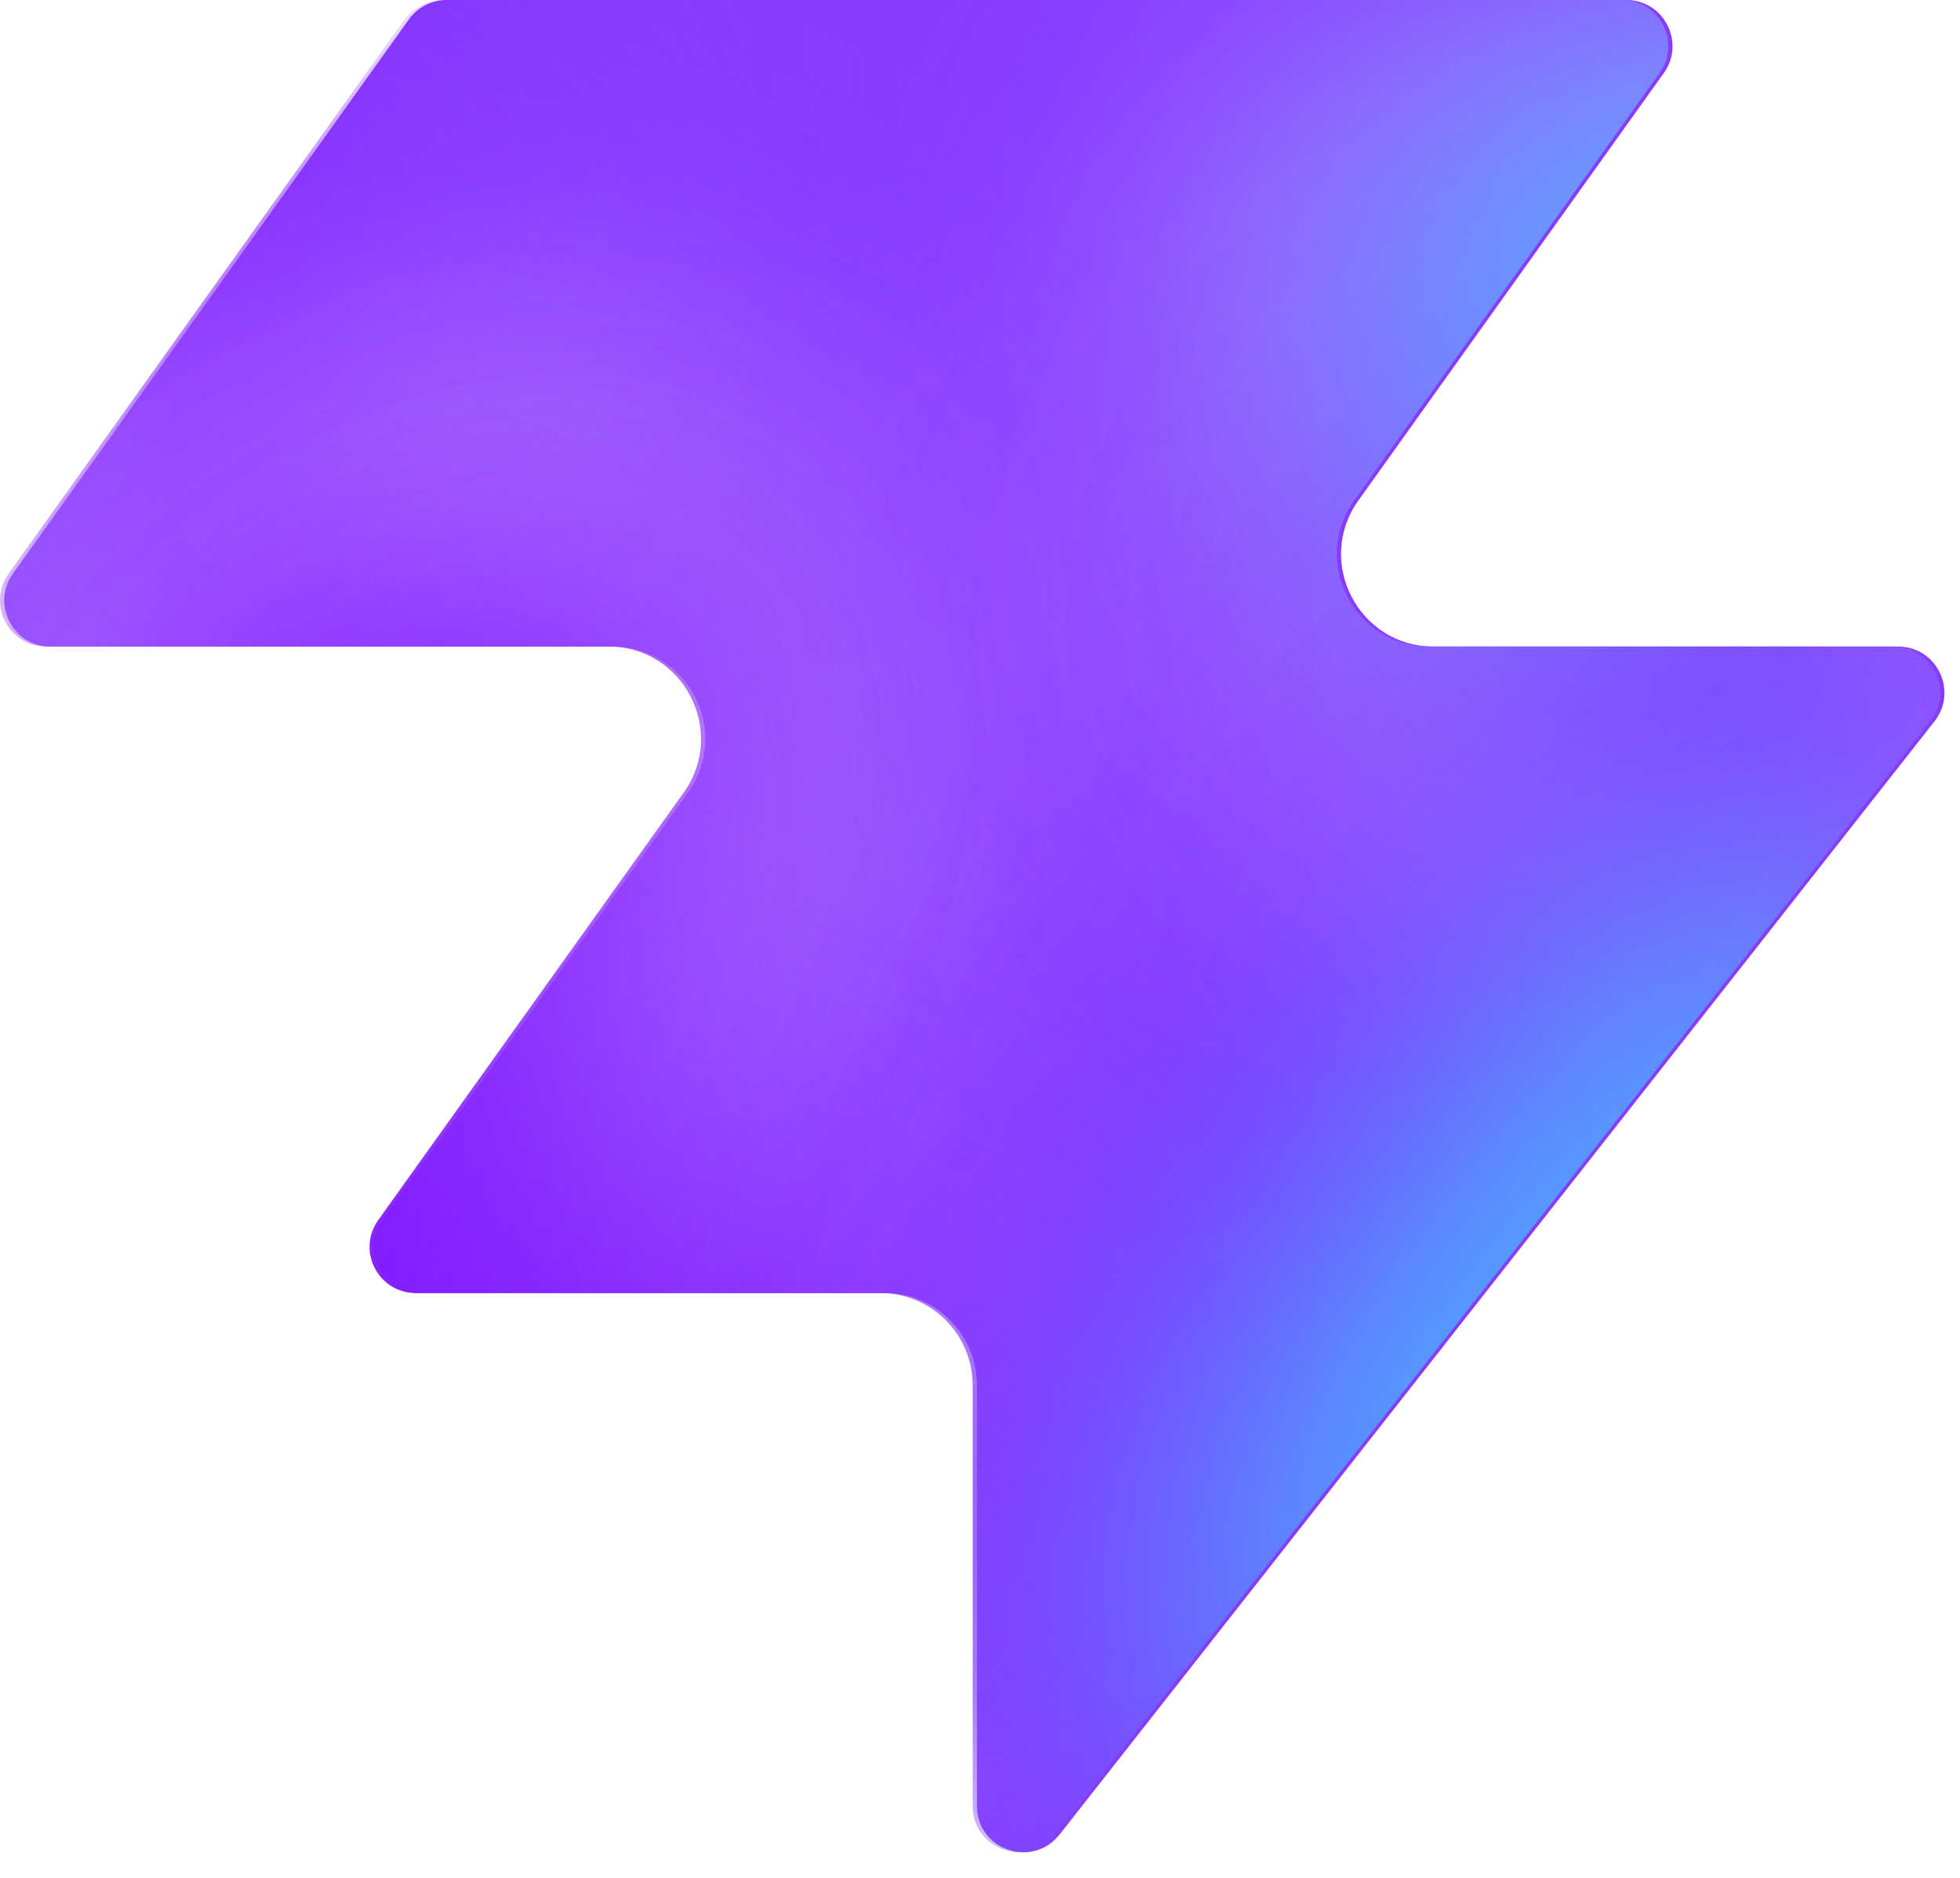
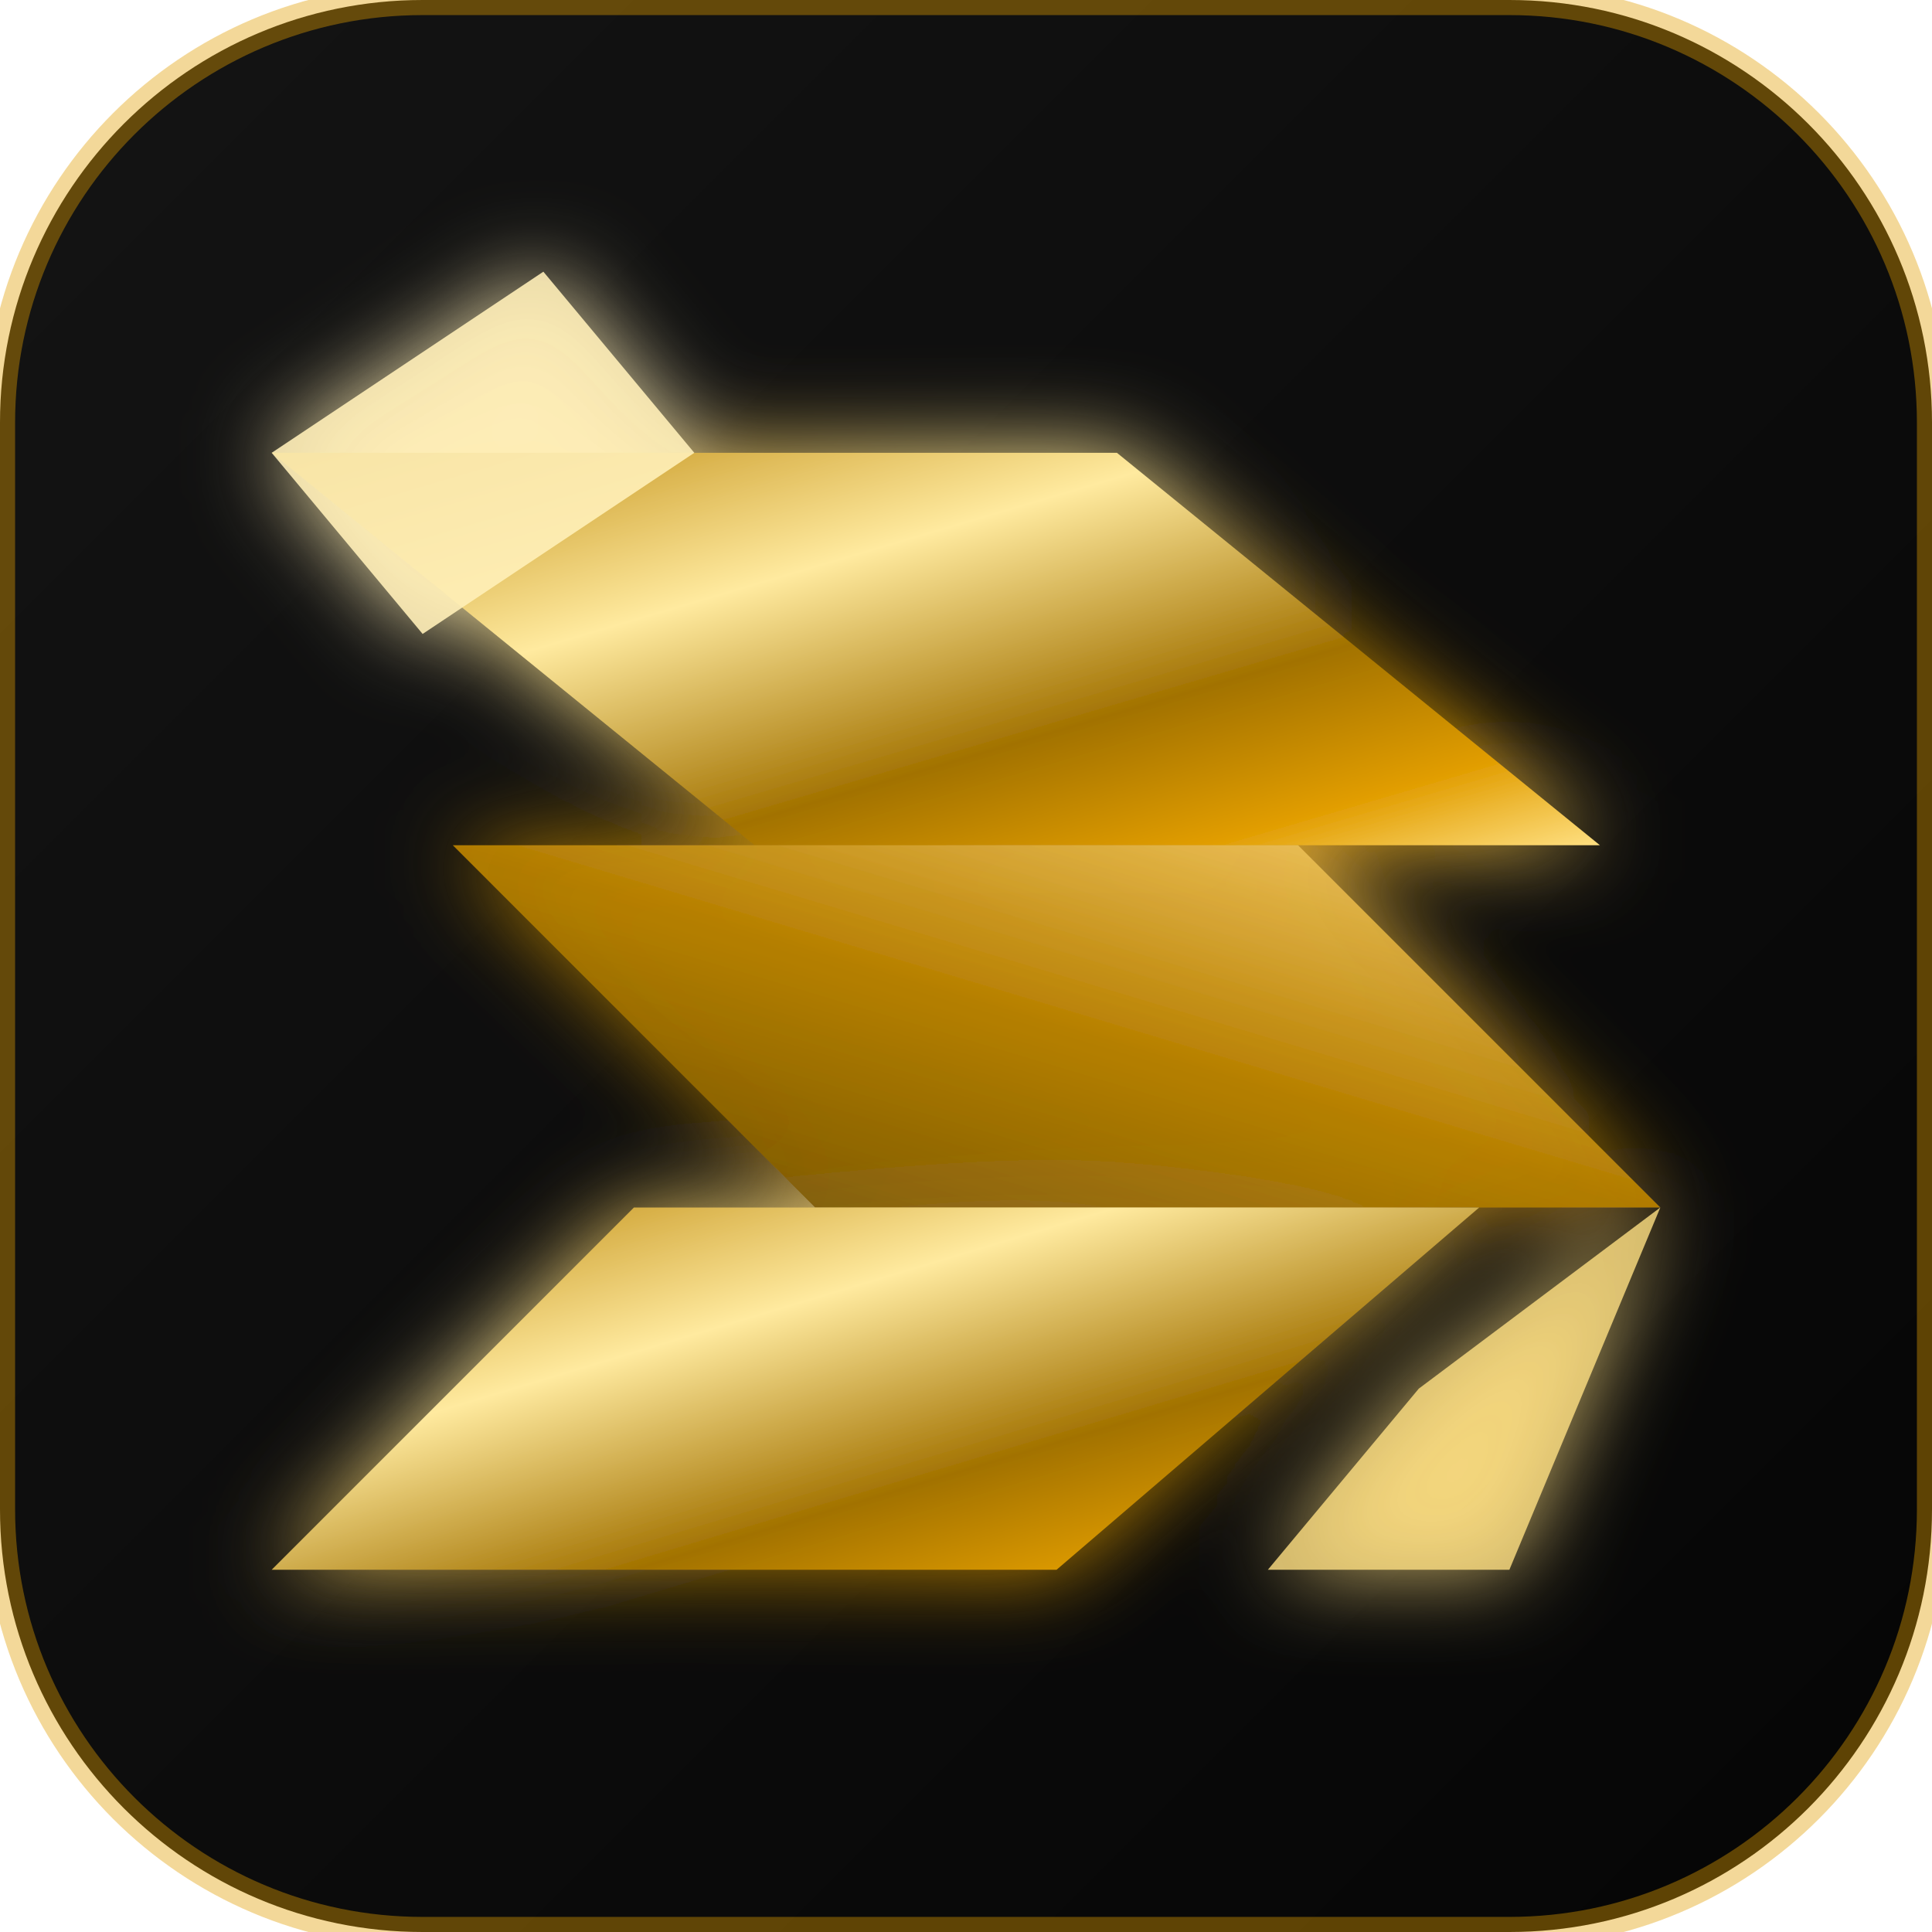
- <svg xmlns="http://www.w3.org/2000/svg" width="48" height="46" fill="none" viewBox="0 0 48 46">
-   <path fill="#863bff" d="M25.946 44.938c-.664.845-2.021.375-2.021-.698V33.937a2.26 2.26 0 0 0-2.262-2.262H10.287c-.92 0-1.456-1.04-.92-1.788l7.48-10.471c1.07-1.497 0-3.578-1.842-3.578H1.237c-.92 0-1.456-1.04-.92-1.788L10.013.474c.214-.297.556-.474.92-.474h28.894c.92 0 1.456 1.04.92 1.788l-7.48 10.471c-1.07 1.498 0 3.579 1.842 3.579h11.377c.943 0 1.473 1.088.89 1.83L25.947 44.94z" style="fill:#863bff;fill:color(display-p3 .525 .23 1);fill-opacity:1" />
-   <mask id="a" width="48" height="46" x="0" y="0" maskUnits="userSpaceOnUse" style="mask-type:alpha">
-     <path fill="#000" d="M25.842 44.938c-.664.844-2.021.375-2.021-.698V33.937a2.26 2.26 0 0 0-2.262-2.262H10.183c-.92 0-1.456-1.04-.92-1.788l7.48-10.471c1.07-1.498 0-3.579-1.842-3.579H1.133c-.92 0-1.456-1.04-.92-1.787L9.91.473c.214-.297.556-.474.92-.474h28.894c.92 0 1.456 1.04.92 1.788l-7.48 10.471c-1.07 1.498 0 3.578 1.842 3.578h11.377c.943 0 1.473 1.088.89 1.832L25.843 44.94z" style="fill:#000;fill-opacity:1" />
-   </mask>
-   <g mask="url(#a)">
-     <g filter="url(#b)">
-       <ellipse cx="5.508" cy="14.704" fill="#ede6ff" rx="5.508" ry="14.704" style="fill:#ede6ff;fill:color(display-p3 .927 .903 1);fill-opacity:1" transform="matrix(.00324 1 1 -.00324 -4.47 31.516)" />
-     </g>
-     <g filter="url(#c)">
-       <ellipse cx="10.399" cy="29.851" fill="#ede6ff" rx="10.399" ry="29.851" style="fill:#ede6ff;fill:color(display-p3 .927 .903 1);fill-opacity:1" transform="matrix(.00324 1 1 -.00324 -39.328 7.883)" />
-     </g>
-     <g filter="url(#d)">
-       <ellipse cx="5.508" cy="30.487" fill="#7e14ff" rx="5.508" ry="30.487" style="fill:#7e14ff;fill:color(display-p3 .492 .077 1);fill-opacity:1" transform="rotate(89.814 -25.913 -14.639)scale(1 -1)" />
-     </g>
-     <g filter="url(#e)">
-       <ellipse cx="5.508" cy="30.599" fill="#7e14ff" rx="5.508" ry="30.599" style="fill:#7e14ff;fill:color(display-p3 .492 .077 1);fill-opacity:1" transform="rotate(89.814 -32.644 -3.334)scale(1 -1)" />
-     </g>
-     <g filter="url(#f)">
-       <ellipse cx="5.508" cy="30.599" fill="#7e14ff" rx="5.508" ry="30.599" style="fill:#7e14ff;fill:color(display-p3 .492 .077 1);fill-opacity:1" transform="matrix(.00324 1 1 -.00324 -34.34 30.47)" />
-     </g>
-     <g filter="url(#g)">
-       <ellipse cx="14.072" cy="22.078" fill="#ede6ff" rx="14.072" ry="22.078" style="fill:#ede6ff;fill:color(display-p3 .927 .903 1);fill-opacity:1" transform="rotate(93.35 24.506 48.493)scale(-1 1)" />
-     </g>
-     <g filter="url(#h)">
-       <ellipse cx="3.47" cy="21.501" fill="#7e14ff" rx="3.47" ry="21.501" style="fill:#7e14ff;fill:color(display-p3 .492 .077 1);fill-opacity:1" transform="rotate(89.009 28.708 47.59)scale(-1 1)" />
-     </g>
-     <g filter="url(#i)">
-       <ellipse cx="3.47" cy="21.501" fill="#7e14ff" rx="3.47" ry="21.501" style="fill:#7e14ff;fill:color(display-p3 .492 .077 1);fill-opacity:1" transform="rotate(89.009 28.708 47.59)scale(-1 1)" />
-     </g>
-     <g filter="url(#j)">
-       <ellipse cx=".387" cy="8.972" fill="#7e14ff" rx="4.407" ry="29.108" style="fill:#7e14ff;fill:color(display-p3 .492 .077 1);fill-opacity:1" transform="rotate(39.51 .387 8.972)" />
-     </g>
-     <g filter="url(#k)">
-       <ellipse cx="47.523" cy="-6.092" fill="#7e14ff" rx="4.407" ry="29.108" style="fill:#7e14ff;fill:color(display-p3 .492 .077 1);fill-opacity:1" transform="rotate(37.892 47.523 -6.092)" />
-     </g>
-     <g filter="url(#l)">
-       <ellipse cx="41.412" cy="6.333" fill="#47bfff" rx="5.971" ry="9.665" style="fill:#47bfff;fill:color(display-p3 .28 .748 1);fill-opacity:1" transform="rotate(37.892 41.412 6.333)" />
-     </g>
-     <g filter="url(#m)">
-       <ellipse cx="-1.879" cy="38.332" fill="#7e14ff" rx="4.407" ry="29.108" style="fill:#7e14ff;fill:color(display-p3 .492 .077 1);fill-opacity:1" transform="rotate(37.892 -1.88 38.332)" />
-     </g>
-     <g filter="url(#n)">
-       <ellipse cx="-1.879" cy="38.332" fill="#7e14ff" rx="4.407" ry="29.108" style="fill:#7e14ff;fill:color(display-p3 .492 .077 1);fill-opacity:1" transform="rotate(37.892 -1.88 38.332)" />
-     </g>
-     <g filter="url(#o)">
-       <ellipse cx="35.651" cy="29.907" fill="#7e14ff" rx="4.407" ry="29.108" style="fill:#7e14ff;fill:color(display-p3 .492 .077 1);fill-opacity:1" transform="rotate(37.892 35.651 29.907)" />
-     </g>
-     <g filter="url(#p)">
-       <ellipse cx="38.418" cy="32.4" fill="#47bfff" rx="5.971" ry="15.297" style="fill:#47bfff;fill:color(display-p3 .28 .748 1);fill-opacity:1" transform="rotate(37.892 38.418 32.4)" />
-     </g>
-   </g>
+ <svg xmlns="http://www.w3.org/2000/svg" viewBox="0 0 128 128" width="100%" height="100%">
  <defs>
-     <filter id="b" width="60.045" height="41.654" x="-19.77" y="16.149" color-interpolation-filters="sRGB" filterUnits="userSpaceOnUse">
-       <feFlood flood-opacity="0" result="BackgroundImageFix" />
-       <feBlend in="SourceGraphic" in2="BackgroundImageFix" result="shape" />
-       <feGaussianBlur result="effect1_foregroundBlur_2002_17158" stdDeviation="7.659" />
-     </filter>
-     <filter id="c" width="90.34" height="51.437" x="-54.613" y="-7.533" color-interpolation-filters="sRGB" filterUnits="userSpaceOnUse">
-       <feFlood flood-opacity="0" result="BackgroundImageFix" />
-       <feBlend in="SourceGraphic" in2="BackgroundImageFix" result="shape" />
-       <feGaussianBlur result="effect1_foregroundBlur_2002_17158" stdDeviation="7.659" />
-     </filter>
-     <filter id="d" width="79.355" height="29.4" x="-49.64" y="2.03" color-interpolation-filters="sRGB" filterUnits="userSpaceOnUse">
-       <feFlood flood-opacity="0" result="BackgroundImageFix" />
-       <feBlend in="SourceGraphic" in2="BackgroundImageFix" result="shape" />
-       <feGaussianBlur result="effect1_foregroundBlur_2002_17158" stdDeviation="4.596" />
-     </filter>
-     <filter id="e" width="79.579" height="29.4" x="-45.045" y="20.029" color-interpolation-filters="sRGB" filterUnits="userSpaceOnUse">
-       <feFlood flood-opacity="0" result="BackgroundImageFix" />
-       <feBlend in="SourceGraphic" in2="BackgroundImageFix" result="shape" />
-       <feGaussianBlur result="effect1_foregroundBlur_2002_17158" stdDeviation="4.596" />
-     </filter>
-     <filter id="f" width="79.579" height="29.4" x="-43.513" y="21.178" color-interpolation-filters="sRGB" filterUnits="userSpaceOnUse">
-       <feFlood flood-opacity="0" result="BackgroundImageFix" />
-       <feBlend in="SourceGraphic" in2="BackgroundImageFix" result="shape" />
-       <feGaussianBlur result="effect1_foregroundBlur_2002_17158" stdDeviation="4.596" />
-     </filter>
-     <filter id="g" width="74.749" height="58.852" x="15.756" y="-17.901" color-interpolation-filters="sRGB" filterUnits="userSpaceOnUse">
-       <feFlood flood-opacity="0" result="BackgroundImageFix" />
-       <feBlend in="SourceGraphic" in2="BackgroundImageFix" result="shape" />
-       <feGaussianBlur result="effect1_foregroundBlur_2002_17158" stdDeviation="7.659" />
-     </filter>
-     <filter id="h" width="61.377" height="25.362" x="23.548" y="2.284" color-interpolation-filters="sRGB" filterUnits="userSpaceOnUse">
-       <feFlood flood-opacity="0" result="BackgroundImageFix" />
-       <feBlend in="SourceGraphic" in2="BackgroundImageFix" result="shape" />
-       <feGaussianBlur result="effect1_foregroundBlur_2002_17158" stdDeviation="4.596" />
-     </filter>
-     <filter id="i" width="61.377" height="25.362" x="23.548" y="2.284" color-interpolation-filters="sRGB" filterUnits="userSpaceOnUse">
-       <feFlood flood-opacity="0" result="BackgroundImageFix" />
-       <feBlend in="SourceGraphic" in2="BackgroundImageFix" result="shape" />
-       <feGaussianBlur result="effect1_foregroundBlur_2002_17158" stdDeviation="4.596" />
-     </filter>
-     <filter id="j" width="56.045" height="63.649" x="-27.636" y="-22.853" color-interpolation-filters="sRGB" filterUnits="userSpaceOnUse">
-       <feFlood flood-opacity="0" result="BackgroundImageFix" />
-       <feBlend in="SourceGraphic" in2="BackgroundImageFix" result="shape" />
-       <feGaussianBlur result="effect1_foregroundBlur_2002_17158" stdDeviation="4.596" />
-     </filter>
-     <filter id="k" width="54.814" height="64.646" x="20.116" y="-38.415" color-interpolation-filters="sRGB" filterUnits="userSpaceOnUse">
-       <feFlood flood-opacity="0" result="BackgroundImageFix" />
-       <feBlend in="SourceGraphic" in2="BackgroundImageFix" result="shape" />
-       <feGaussianBlur result="effect1_foregroundBlur_2002_17158" stdDeviation="4.596" />
-     </filter>
-     <filter id="l" width="33.541" height="35.313" x="24.641" y="-11.323" color-interpolation-filters="sRGB" filterUnits="userSpaceOnUse">
-       <feFlood flood-opacity="0" result="BackgroundImageFix" />
-       <feBlend in="SourceGraphic" in2="BackgroundImageFix" result="shape" />
-       <feGaussianBlur result="effect1_foregroundBlur_2002_17158" stdDeviation="4.596" />
-     </filter>
-     <filter id="m" width="54.814" height="64.646" x="-29.286" y="6.009" color-interpolation-filters="sRGB" filterUnits="userSpaceOnUse">
-       <feFlood flood-opacity="0" result="BackgroundImageFix" />
-       <feBlend in="SourceGraphic" in2="BackgroundImageFix" result="shape" />
-       <feGaussianBlur result="effect1_foregroundBlur_2002_17158" stdDeviation="4.596" />
-     </filter>
-     <filter id="n" width="54.814" height="64.646" x="-29.286" y="6.009" color-interpolation-filters="sRGB" filterUnits="userSpaceOnUse">
-       <feFlood flood-opacity="0" result="BackgroundImageFix" />
-       <feBlend in="SourceGraphic" in2="BackgroundImageFix" result="shape" />
-       <feGaussianBlur result="effect1_foregroundBlur_2002_17158" stdDeviation="4.596" />
-     </filter>
-     <filter id="o" width="54.814" height="64.646" x="8.244" y="-2.416" color-interpolation-filters="sRGB" filterUnits="userSpaceOnUse">
-       <feFlood flood-opacity="0" result="BackgroundImageFix" />
-       <feBlend in="SourceGraphic" in2="BackgroundImageFix" result="shape" />
-       <feGaussianBlur result="effect1_foregroundBlur_2002_17158" stdDeviation="4.596" />
-     </filter>
-     <filter id="p" width="39.409" height="43.623" x="18.713" y="10.588" color-interpolation-filters="sRGB" filterUnits="userSpaceOnUse">
-       <feFlood flood-opacity="0" result="BackgroundImageFix" />
-       <feBlend in="SourceGraphic" in2="BackgroundImageFix" result="shape" />
-       <feGaussianBlur result="effect1_foregroundBlur_2002_17158" stdDeviation="4.596" />
+     <linearGradient id="goldGrad1" x1="0%" y1="0%" x2="100%" y2="100%">
+       <stop offset="0%" stop-color="#B78000" />
+       <stop offset="35%" stop-color="#FFEA9F" />
+       <stop offset="65%" stop-color="#A27200" />
+       <stop offset="85%" stop-color="#E19D00" />
+       <stop offset="100%" stop-color="#FFE082" />
+     </linearGradient>
+     <linearGradient id="goldGrad2" x1="100%" y1="0%" x2="0%" y2="100%">
+       <stop offset="0%" stop-color="#FFD779" />
+       <stop offset="50%" stop-color="#B78000" />
+       <stop offset="100%" stop-color="#6B4E00" />
+     </linearGradient>
+     <linearGradient id="bgGrad" x1="0%" y1="0%" x2="100%" y2="100%">
+       <stop offset="0%" stop-color="#141414" />
+       <stop offset="100%" stop-color="#050505" />
+     </linearGradient>
+     <filter id="goldGlow" x="-20%" y="-20%" width="140%" height="140%">
+       <feGaussianBlur stdDeviation="3" result="blur" />
+       <feComposite in="SourceGraphic" in2="blur" operator="over" />
    </filter>
  </defs>
+   <rect width="128" height="128" rx="28" fill="url(#bgGrad)" stroke="rgba(225, 157, 0, 0.4)" stroke-width="2" />
+   <g transform="translate(18, 18)" filter="url(#goldGlow)">
+     <polygon points="0,12 56,12 88,38 32,38" fill="url(#goldGrad1)" />
+     <polygon points="12,38 68,38 92,62 36,62" fill="url(#goldGrad2)" opacity="0.95" />
+     <polygon points="24,62 80,62 52,86 0,86" fill="url(#goldGrad1)" />
+     <polygon points="0,12 18,0 28,12 10,24" fill="#FFF0B8" opacity="0.9" />
+     <polygon points="76,74 92,62 82,86 66,86" fill="#FFE082" opacity="0.8" />
+   </g>
</svg>
